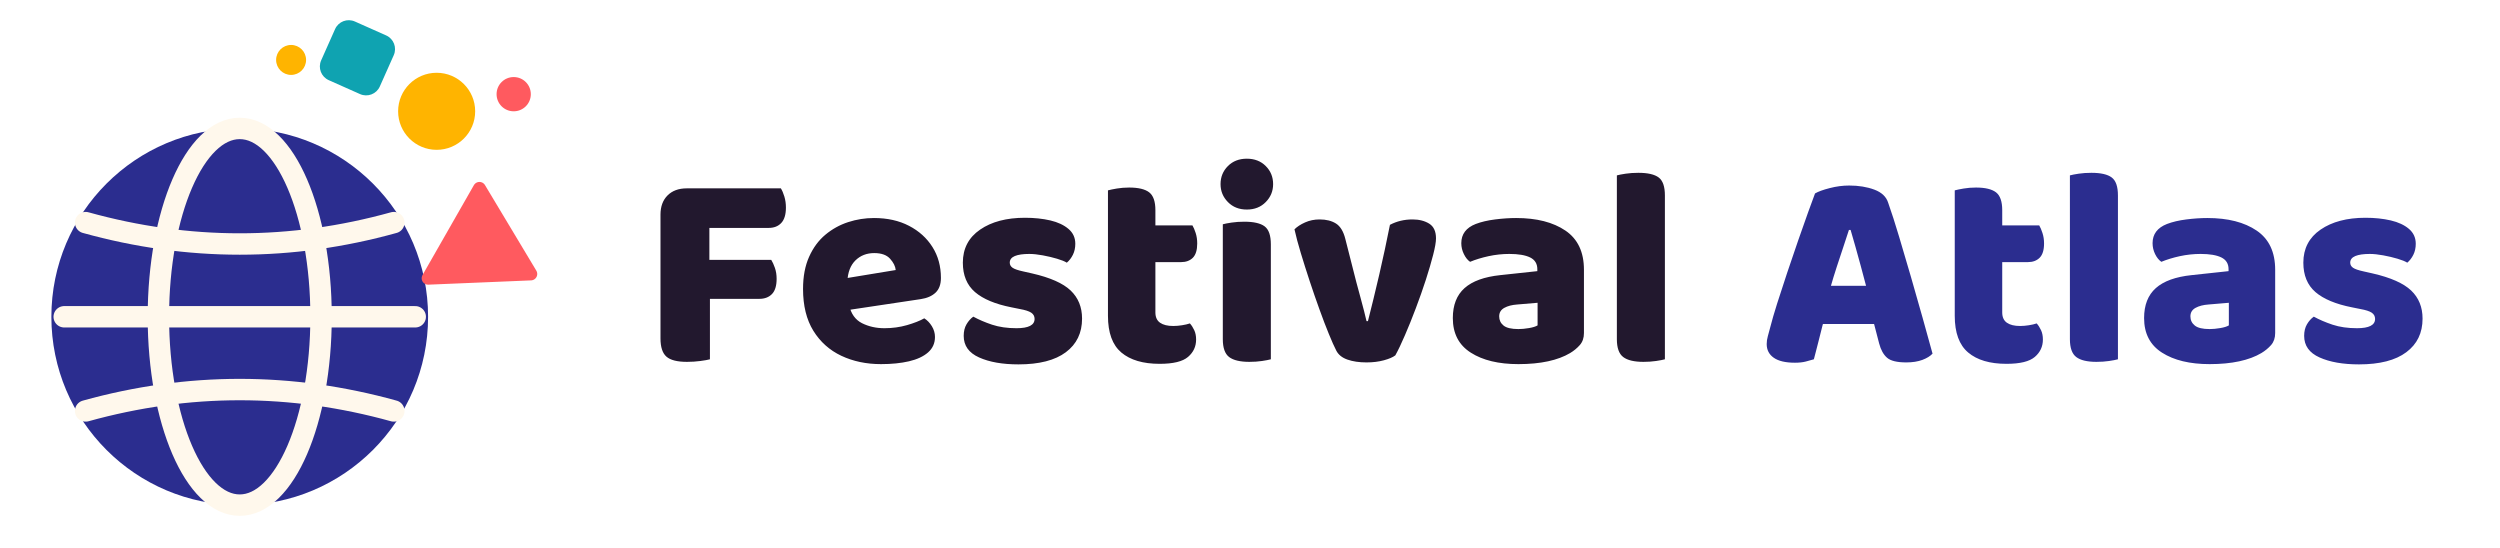
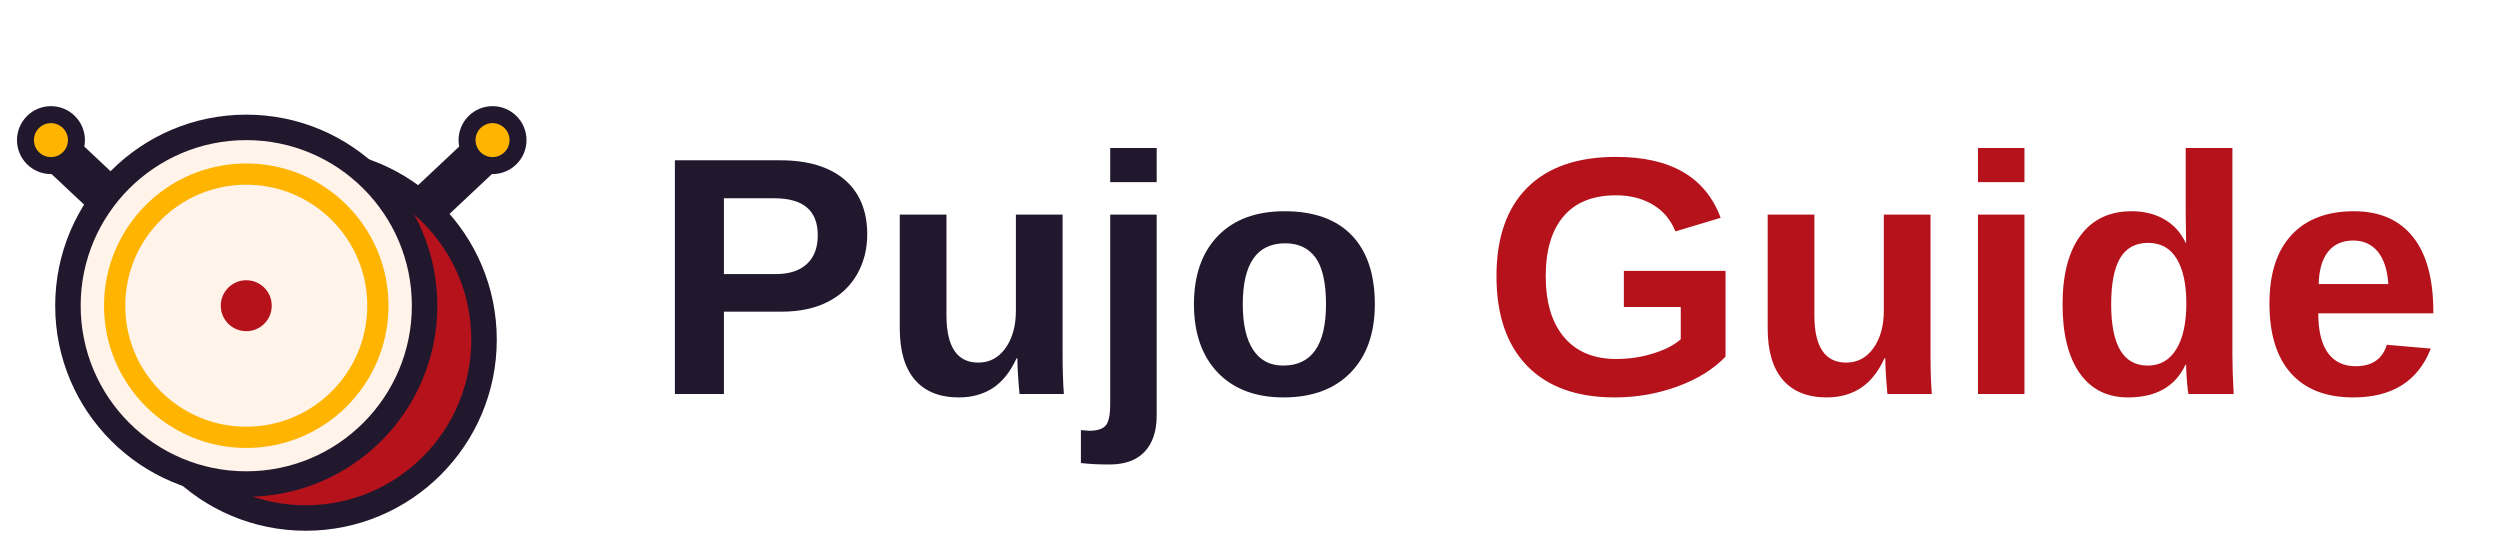
- <svg xmlns="http://www.w3.org/2000/svg" viewBox="0 0 584 128" width="584" height="128" role="img" aria-label="Festival Atlas">
-   <g>
-     <circle cx="56" cy="74" r="44" fill="#2B2D8F" />
-     <g fill="none" stroke="#FFF8EC" stroke-width="5" stroke-linecap="round">
-       <ellipse cx="56" cy="74" rx="19" ry="44" />
-       <path d="M15 74H97" />
-       <path d="M20 52Q56 62 92 52" />
-       <path d="M20 96Q56 86 92 96" />
+ <svg xmlns="http://www.w3.org/2000/svg" viewBox="0 0 184 40" width="184" height="40" role="img" aria-label="Pujo Guide">
+   <g transform="scale(0.3125)">
+     <g stroke="#22182E" stroke-width="10" stroke-linecap="round" fill="none">
+       <path d="M12 34L78 96" />
+       <path d="M116 34L50 96" />
    </g>
-     <circle cx="102" cy="26" r="9" fill="#FFB400" />
-     <path d="M112 44l12 20-24 1z" fill="#FF5A5F" stroke="#FF5A5F" stroke-width="3" stroke-linejoin="round" />
-     <rect x="76" y="6" width="15" height="15" rx="3.5" transform="rotate(24 83.5 13.5)" fill="#0FA3B1" />
-     <circle cx="120" cy="22" r="4" fill="#FF5A5F" />
-     <circle cx="68" cy="14" r="3.5" fill="#FFB400" />
+     <g fill="#FFB400" stroke="#22182E" stroke-width="4">
+       <circle cx="12" cy="33" r="6" />
+       <circle cx="116" cy="33" r="6" />
+     </g>
+     <circle cx="72" cy="80" r="42" fill="#B5121B" stroke="#22182E" stroke-width="6" />
+     <circle cx="58" cy="72" r="42" fill="#FFF3EA" stroke="#22182E" stroke-width="6" />
+     <circle cx="58" cy="72" r="31" fill="none" stroke="#FFB400" stroke-width="5" />
+     <circle cx="58" cy="72" r="6" fill="#B5121B" />
  </g>
-   <path fill="#22182E" d="M154.29 67.5V50.14Q154.29 47.3 155.94 45.65Q157.59 44 160.43 44Q162.01 44 163.5 44.2Q164.98 44.4 165.71 44.6V67.5ZM160.3 60.7H180.16Q180.62 61.43 181.02 62.58Q181.42 63.74 181.42 65.12Q181.42 67.57 180.33 68.69Q179.24 69.81 177.39 69.81H160.3ZM160.43 44H182.41Q182.87 44.73 183.23 45.92Q183.59 47.11 183.59 48.49Q183.59 50.93 182.5 52.09Q181.42 53.24 179.57 53.24H160.43ZM165.84 64.66V83.93Q165.11 84.13 163.6 84.33Q162.08 84.53 160.49 84.53Q157.06 84.53 155.68 83.31Q154.29 82.09 154.29 79.05V64.66Z M193.99 65.59 209.24 63.08Q209.11 61.76 207.92 60.44Q206.73 59.12 204.22 59.12Q201.58 59.12 199.83 60.83Q198.09 62.55 197.95 65.72L198.35 71.26Q199.01 74.3 201.35 75.49Q203.7 76.67 206.6 76.67Q209.37 76.67 211.88 75.95Q214.39 75.22 215.91 74.36Q216.96 75.02 217.69 76.21Q218.41 77.4 218.41 78.72Q218.41 80.9 216.8 82.32Q215.18 83.74 212.34 84.4Q209.5 85.06 205.81 85.06Q200.66 85.06 196.53 83.11Q192.41 81.16 190 77.27Q187.59 73.37 187.59 67.5Q187.59 63.14 189.01 59.98Q190.43 56.81 192.81 54.83Q195.18 52.85 198.12 51.89Q201.06 50.93 204.16 50.93Q208.84 50.93 212.34 52.75Q215.84 54.56 217.82 57.7Q219.8 60.83 219.8 64.93Q219.8 67.17 218.55 68.36Q217.29 69.55 215.05 69.88L194.39 72.98Z M252.77 74.43Q252.77 79.45 248.98 82.28Q245.18 85.12 237.92 85.12Q232.31 85.12 228.72 83.5Q225.12 81.89 225.12 78.46Q225.12 76.87 225.78 75.75Q226.44 74.63 227.36 73.97Q229.28 75.02 231.75 75.85Q234.23 76.67 237.46 76.67Q241.68 76.67 241.68 74.5Q241.68 73.57 240.89 73.04Q240.1 72.52 238.25 72.19L236.27 71.79Q230.6 70.67 227.76 68.23Q224.92 65.78 224.92 61.36Q224.92 56.41 228.95 53.64Q232.97 50.87 239.44 50.87Q242.67 50.87 245.35 51.49Q248.02 52.12 249.6 53.48Q251.19 54.83 251.19 56.94Q251.19 58.39 250.63 59.51Q250.07 60.64 249.21 61.36Q248.48 60.9 246.93 60.44Q245.38 59.98 243.6 59.65Q241.82 59.32 240.43 59.32Q238.25 59.32 237.06 59.81Q235.88 60.31 235.88 61.36Q235.88 62.09 236.54 62.55Q237.2 63.01 239.04 63.41L241.09 63.87Q247.43 65.32 250.1 67.86Q252.77 70.4 252.77 74.43Z M269.9 66.58V72.98Q269.9 74.63 270.99 75.39Q272.08 76.15 274.06 76.15Q275.05 76.15 276.11 75.98Q277.16 75.82 277.96 75.55Q278.55 76.21 278.98 77.14Q279.41 78.06 279.41 79.31Q279.41 81.76 277.53 83.37Q275.65 84.99 270.89 84.99Q265.09 84.99 261.95 82.35Q258.82 79.71 258.82 73.77V66.58ZM266.08 52.65H278.55Q278.95 53.31 279.31 54.43Q279.67 55.55 279.67 56.87Q279.67 59.18 278.65 60.21Q277.63 61.23 275.91 61.23H266.08ZM258.82 68.16V44.47Q259.54 44.27 260.89 44.04Q262.25 43.81 263.77 43.81Q267 43.81 268.45 44.93Q269.9 46.05 269.9 49.09V68.16Z M285.12 43.01Q285.12 40.51 286.84 38.79Q288.55 37.07 291.26 37.07Q293.97 37.07 295.68 38.79Q297.4 40.51 297.4 43.01Q297.4 45.46 295.68 47.2Q293.97 48.95 291.26 48.95Q288.55 48.95 286.84 47.2Q285.12 45.46 285.12 43.01ZM296.87 66.58V83.93Q296.14 84.13 294.79 84.33Q293.44 84.53 291.85 84.53Q288.62 84.53 287.13 83.41Q285.65 82.28 285.65 79.25V66.58ZM285.65 72.45V52.39Q286.38 52.19 287.73 51.99Q289.08 51.79 290.67 51.79Q293.97 51.79 295.42 52.88Q296.87 53.97 296.87 57.07V72.45Z M329.97 51.26Q332.28 51.26 333.87 52.25Q335.45 53.24 335.45 55.69Q335.45 56.94 334.79 59.51Q334.13 62.09 333.08 65.35Q332.02 68.62 330.73 72.02Q329.45 75.42 328.19 78.32Q326.94 81.23 325.95 83.01Q325.09 83.67 323.28 84.16Q321.46 84.66 319.22 84.66Q316.64 84.66 314.76 84Q312.88 83.34 312.15 81.89Q311.43 80.5 310.41 77.99Q309.38 75.49 308.23 72.28Q307.07 69.08 305.95 65.69Q304.83 62.29 303.87 59.12Q302.91 55.95 302.39 53.57Q303.31 52.65 304.86 51.96Q306.41 51.26 308.26 51.26Q310.57 51.26 312.09 52.22Q313.61 53.18 314.27 55.82L316.84 65.92Q317.37 67.83 317.83 69.58Q318.29 71.33 318.66 72.71Q319.02 74.1 319.22 75.02H319.55Q320.8 70.14 322.19 64.17Q323.57 58.19 324.69 52.52Q327.07 51.26 329.97 51.26Z M354.7 76.87Q355.82 76.87 357.17 76.64Q358.52 76.41 359.18 76.01V70.73L354.43 71.13Q352.58 71.26 351.4 71.92Q350.21 72.58 350.21 73.9Q350.21 75.22 351.23 76.05Q352.25 76.87 354.7 76.87ZM354.17 50.93Q361.36 50.93 365.69 53.87Q370.01 56.81 370.01 63.01V77.8Q370.01 79.51 369.05 80.6Q368.09 81.69 366.77 82.48Q364.66 83.74 361.63 84.4Q358.59 85.06 354.7 85.06Q347.77 85.06 343.58 82.38Q339.38 79.71 339.38 74.3Q339.38 69.74 342.12 67.3Q344.86 64.86 350.47 64.27L359.12 63.34V62.88Q359.12 60.97 357.44 60.14Q355.75 59.32 352.58 59.32Q350.14 59.32 347.73 59.84Q345.32 60.37 343.41 61.16Q342.55 60.57 341.96 59.35Q341.36 58.13 341.36 56.81Q341.36 53.64 344.73 52.32Q346.64 51.59 349.25 51.26Q351.86 50.93 354.17 50.93Z M388.92 66.58V83.93Q388.2 84.13 386.84 84.33Q385.49 84.53 383.91 84.53Q380.67 84.53 379.19 83.41Q377.7 82.28 377.7 79.25V66.58ZM377.7 72.45V40.97Q378.43 40.77 379.78 40.57Q381.13 40.37 382.72 40.37Q386.02 40.37 387.47 41.46Q388.92 42.55 388.92 45.65V72.45Z" />
-   <path fill="#2B2D8F" d="M431.91 53.71Q431.31 55.55 430.59 57.73Q429.86 59.91 429.07 62.32Q428.28 64.73 427.55 67.3L426.1 74.76Q425.7 76.08 425.41 77.33Q425.11 78.59 424.81 79.71Q424.52 80.83 424.25 81.89Q423.99 82.94 423.72 83.93Q422.87 84.2 421.81 84.46Q420.75 84.73 419.3 84.73Q416 84.73 414.35 83.57Q412.7 82.42 412.7 80.37Q412.7 79.45 412.97 78.52Q413.23 77.6 413.56 76.34Q414.09 74.23 415.14 70.9Q416.2 67.57 417.49 63.7Q418.77 59.84 420.06 56.15Q421.35 52.45 422.4 49.52Q423.46 46.58 423.99 45.19Q425.11 44.53 427.42 43.94Q429.73 43.34 431.97 43.34Q435.27 43.34 437.85 44.3Q440.42 45.26 441.08 47.37Q442.27 50.74 443.62 55.26Q444.98 59.78 446.4 64.69Q447.81 69.61 449.13 74.27Q450.45 78.92 451.44 82.61Q450.65 83.47 449.07 84.07Q447.48 84.66 445.31 84.66Q442.07 84.66 440.82 83.57Q439.56 82.48 438.97 80.24L437.32 73.9L436 67.1Q435.34 64.53 434.68 62.15Q434.02 59.78 433.43 57.63Q432.83 55.49 432.3 53.71ZM425.7 66.77H440.22L441.61 75.68H421.15Z M467.72 66.58V72.98Q467.72 74.63 468.81 75.39Q469.9 76.15 471.88 76.15Q472.87 76.15 473.92 75.98Q474.98 75.82 475.77 75.55Q476.36 76.21 476.79 77.14Q477.22 78.06 477.22 79.31Q477.22 81.76 475.34 83.37Q473.46 84.99 468.71 84.99Q462.9 84.99 459.77 82.35Q456.63 79.71 456.63 73.77V66.58ZM463.89 52.65H476.36Q476.76 53.31 477.12 54.43Q477.49 55.55 477.49 56.87Q477.49 59.18 476.46 60.21Q475.44 61.23 473.72 61.23H463.89ZM456.63 68.16V44.47Q457.36 44.27 458.71 44.04Q460.06 43.81 461.58 43.81Q464.81 43.81 466.27 44.93Q467.72 46.05 467.72 49.09V68.16Z M494.75 66.58V83.93Q494.02 84.13 492.67 84.33Q491.32 84.53 489.73 84.53Q486.5 84.53 485.02 83.41Q483.53 82.28 483.53 79.25V66.58ZM483.53 72.45V40.97Q484.26 40.77 485.61 40.57Q486.96 40.37 488.55 40.37Q491.85 40.37 493.3 41.46Q494.75 42.55 494.75 45.65V72.45Z M516.17 76.87Q517.29 76.87 518.65 76.64Q520 76.41 520.66 76.01V70.73L515.91 71.13Q514.06 71.26 512.87 71.92Q511.68 72.58 511.68 73.9Q511.68 75.22 512.71 76.05Q513.73 76.87 516.17 76.87ZM515.64 50.93Q522.84 50.93 527.16 53.87Q531.48 56.81 531.48 63.01V77.8Q531.48 79.51 530.53 80.6Q529.57 81.69 528.25 82.48Q526.14 83.74 523.1 84.4Q520.07 85.06 516.17 85.06Q509.24 85.06 505.05 82.38Q500.86 79.71 500.86 74.3Q500.86 69.74 503.6 67.3Q506.34 64.86 511.95 64.27L520.59 63.34V62.88Q520.59 60.97 518.91 60.14Q517.23 59.32 514.06 59.32Q511.62 59.32 509.21 59.84Q506.8 60.37 504.89 61.16Q504.03 60.57 503.43 59.35Q502.84 58.13 502.84 56.81Q502.84 53.64 506.21 52.32Q508.12 51.59 510.73 51.26Q513.33 50.93 515.64 50.93Z M565.91 74.43Q565.91 79.45 562.11 82.28Q558.32 85.12 551.06 85.12Q545.45 85.12 541.85 83.5Q538.25 81.89 538.25 78.46Q538.25 76.87 538.91 75.75Q539.57 74.63 540.5 73.97Q542.41 75.02 544.89 75.85Q547.36 76.67 550.6 76.67Q554.82 76.67 554.82 74.5Q554.82 73.57 554.03 73.04Q553.24 72.52 551.39 72.19L549.41 71.79Q543.73 70.67 540.89 68.23Q538.06 65.78 538.06 61.36Q538.06 56.41 542.08 53.64Q546.11 50.87 552.58 50.87Q555.81 50.87 558.48 51.49Q561.16 52.12 562.74 53.48Q564.32 54.83 564.32 56.94Q564.32 58.39 563.76 59.51Q563.2 60.64 562.34 61.36Q561.62 60.9 560.07 60.44Q558.52 59.98 556.73 59.65Q554.95 59.32 553.57 59.32Q551.39 59.32 550.2 59.81Q549.01 60.31 549.01 61.36Q549.01 62.09 549.67 62.55Q550.33 63.01 552.18 63.41L554.23 63.87Q560.56 65.32 563.24 67.86Q565.91 70.4 565.91 74.43Z" />
+   <text x="48" y="29" font-family="'Baloo Da 2','Hind Siliguri','Arial Rounded MT Bold',Arial,sans-serif" font-size="25" font-weight="800" fill="#22182E">Pujo <tspan fill="#B5121B">Guide</tspan>
+   </text>
</svg>
